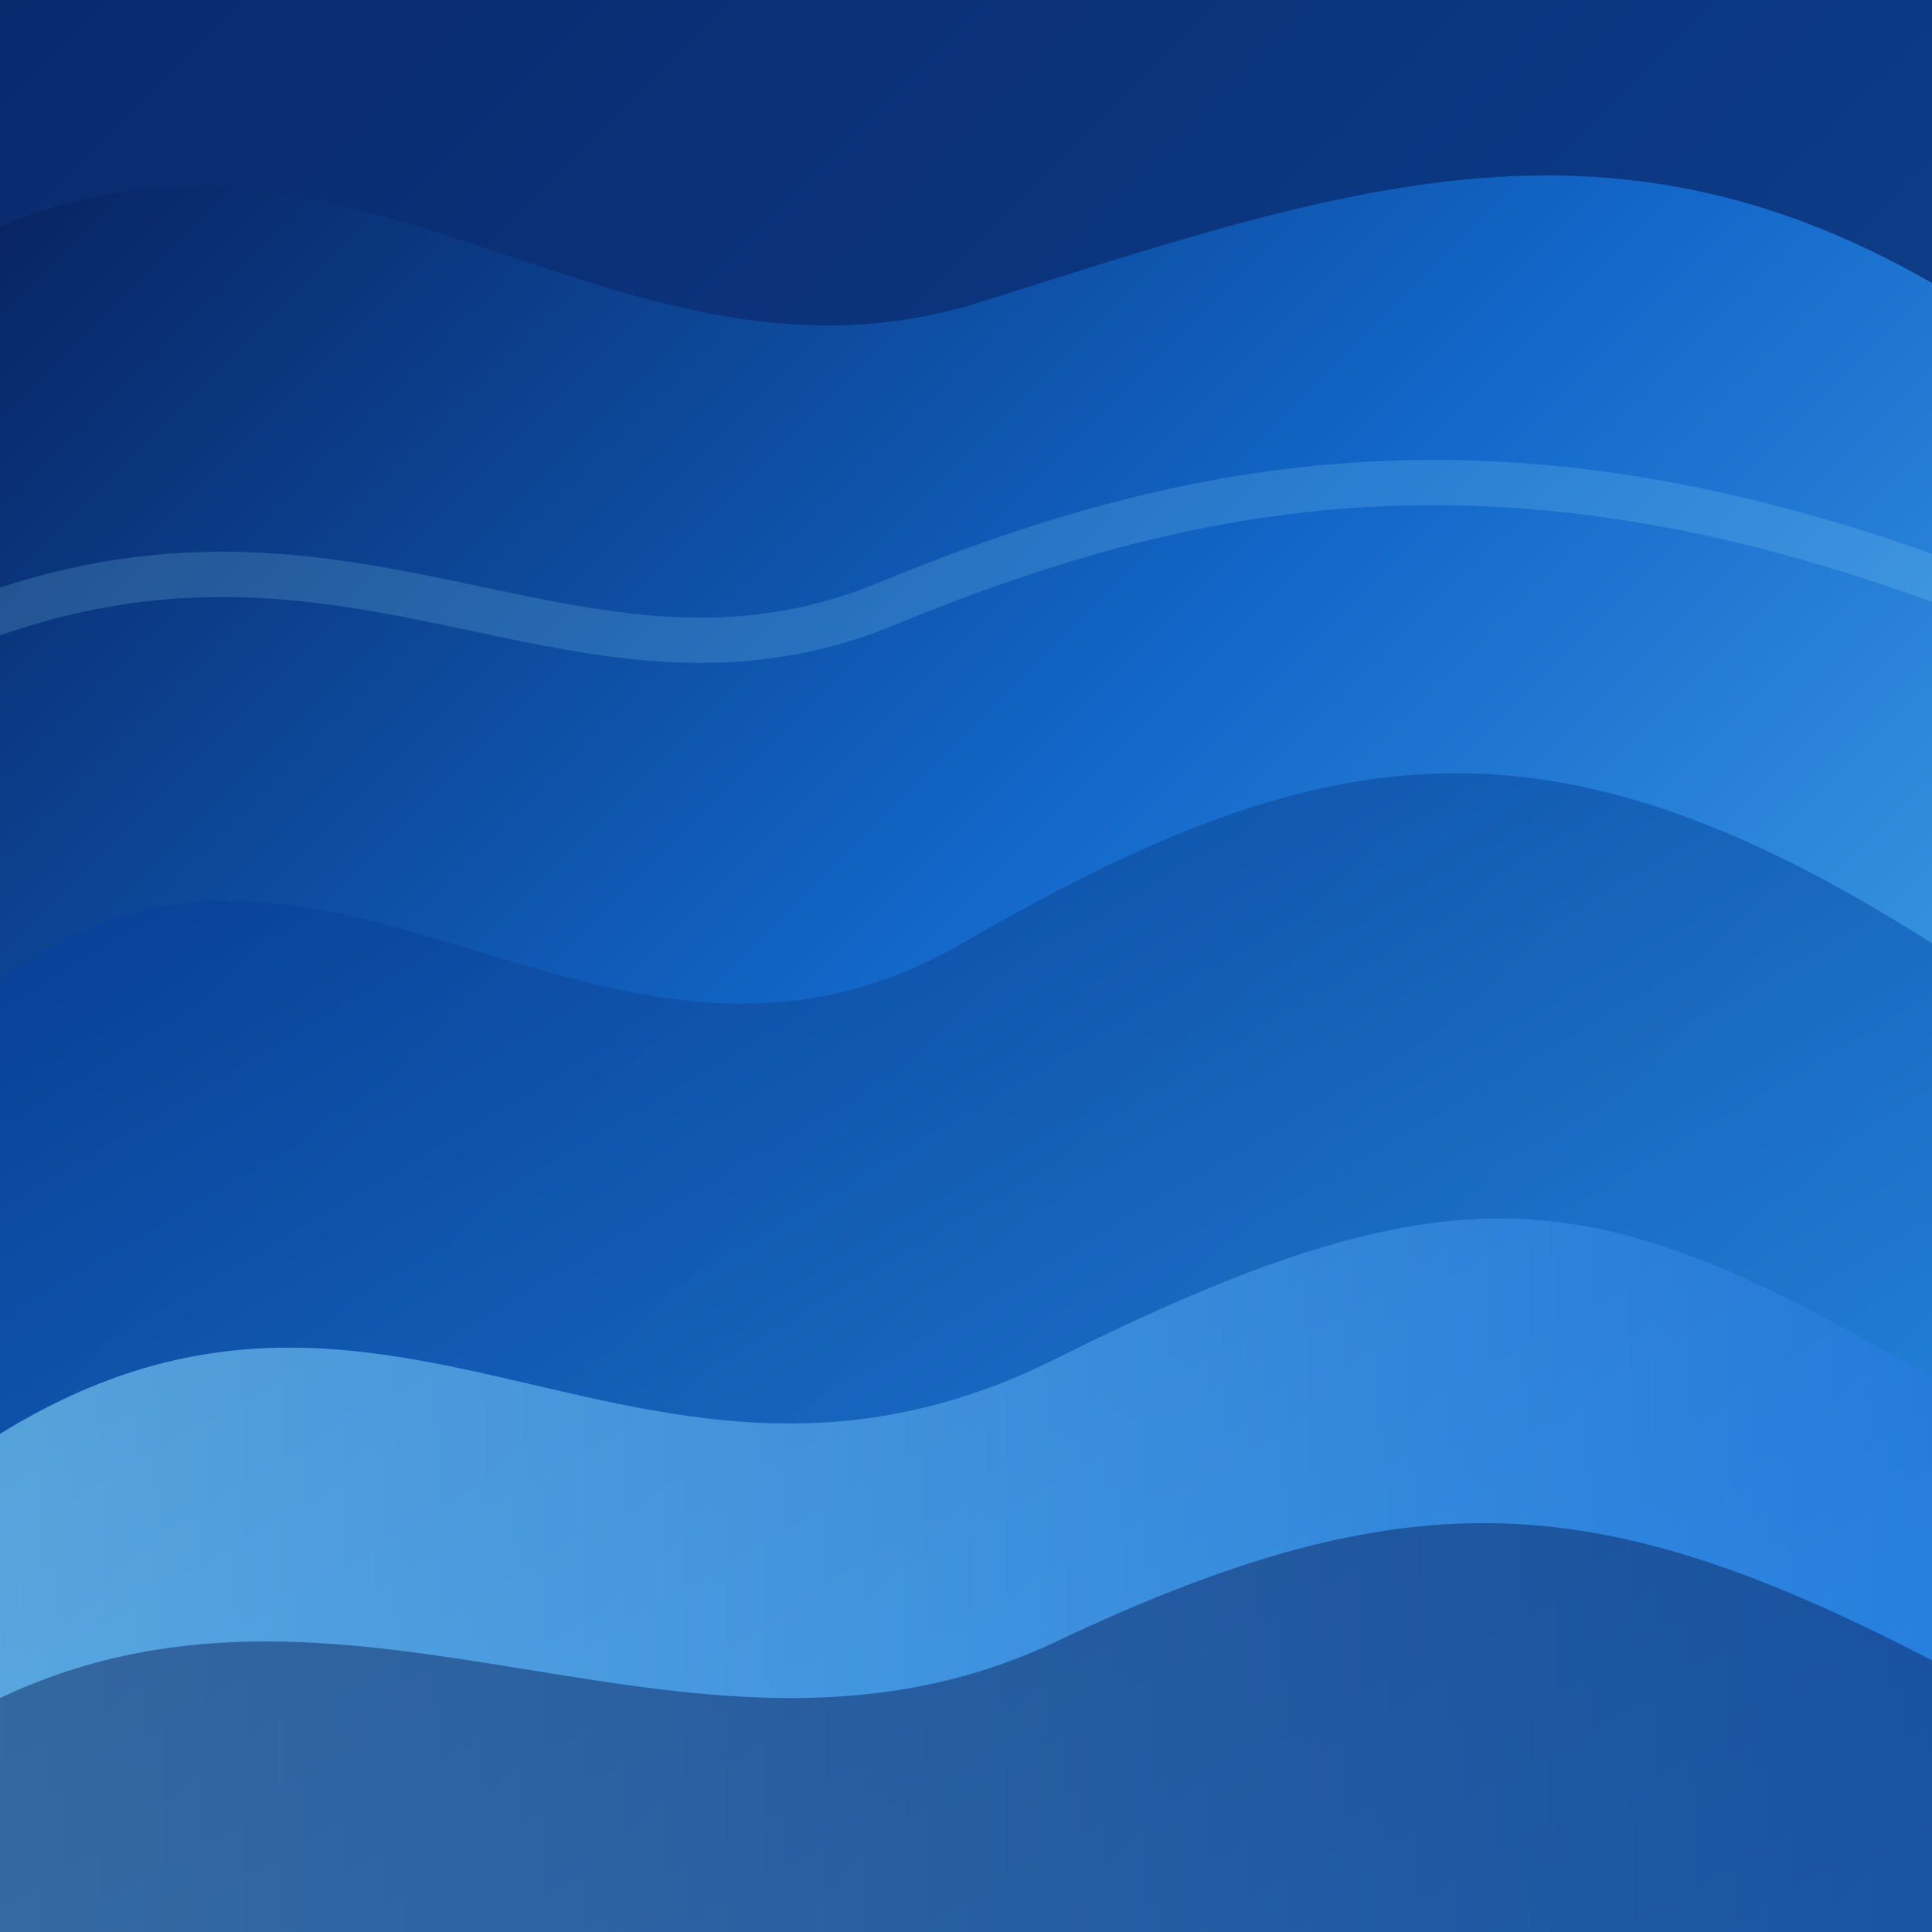
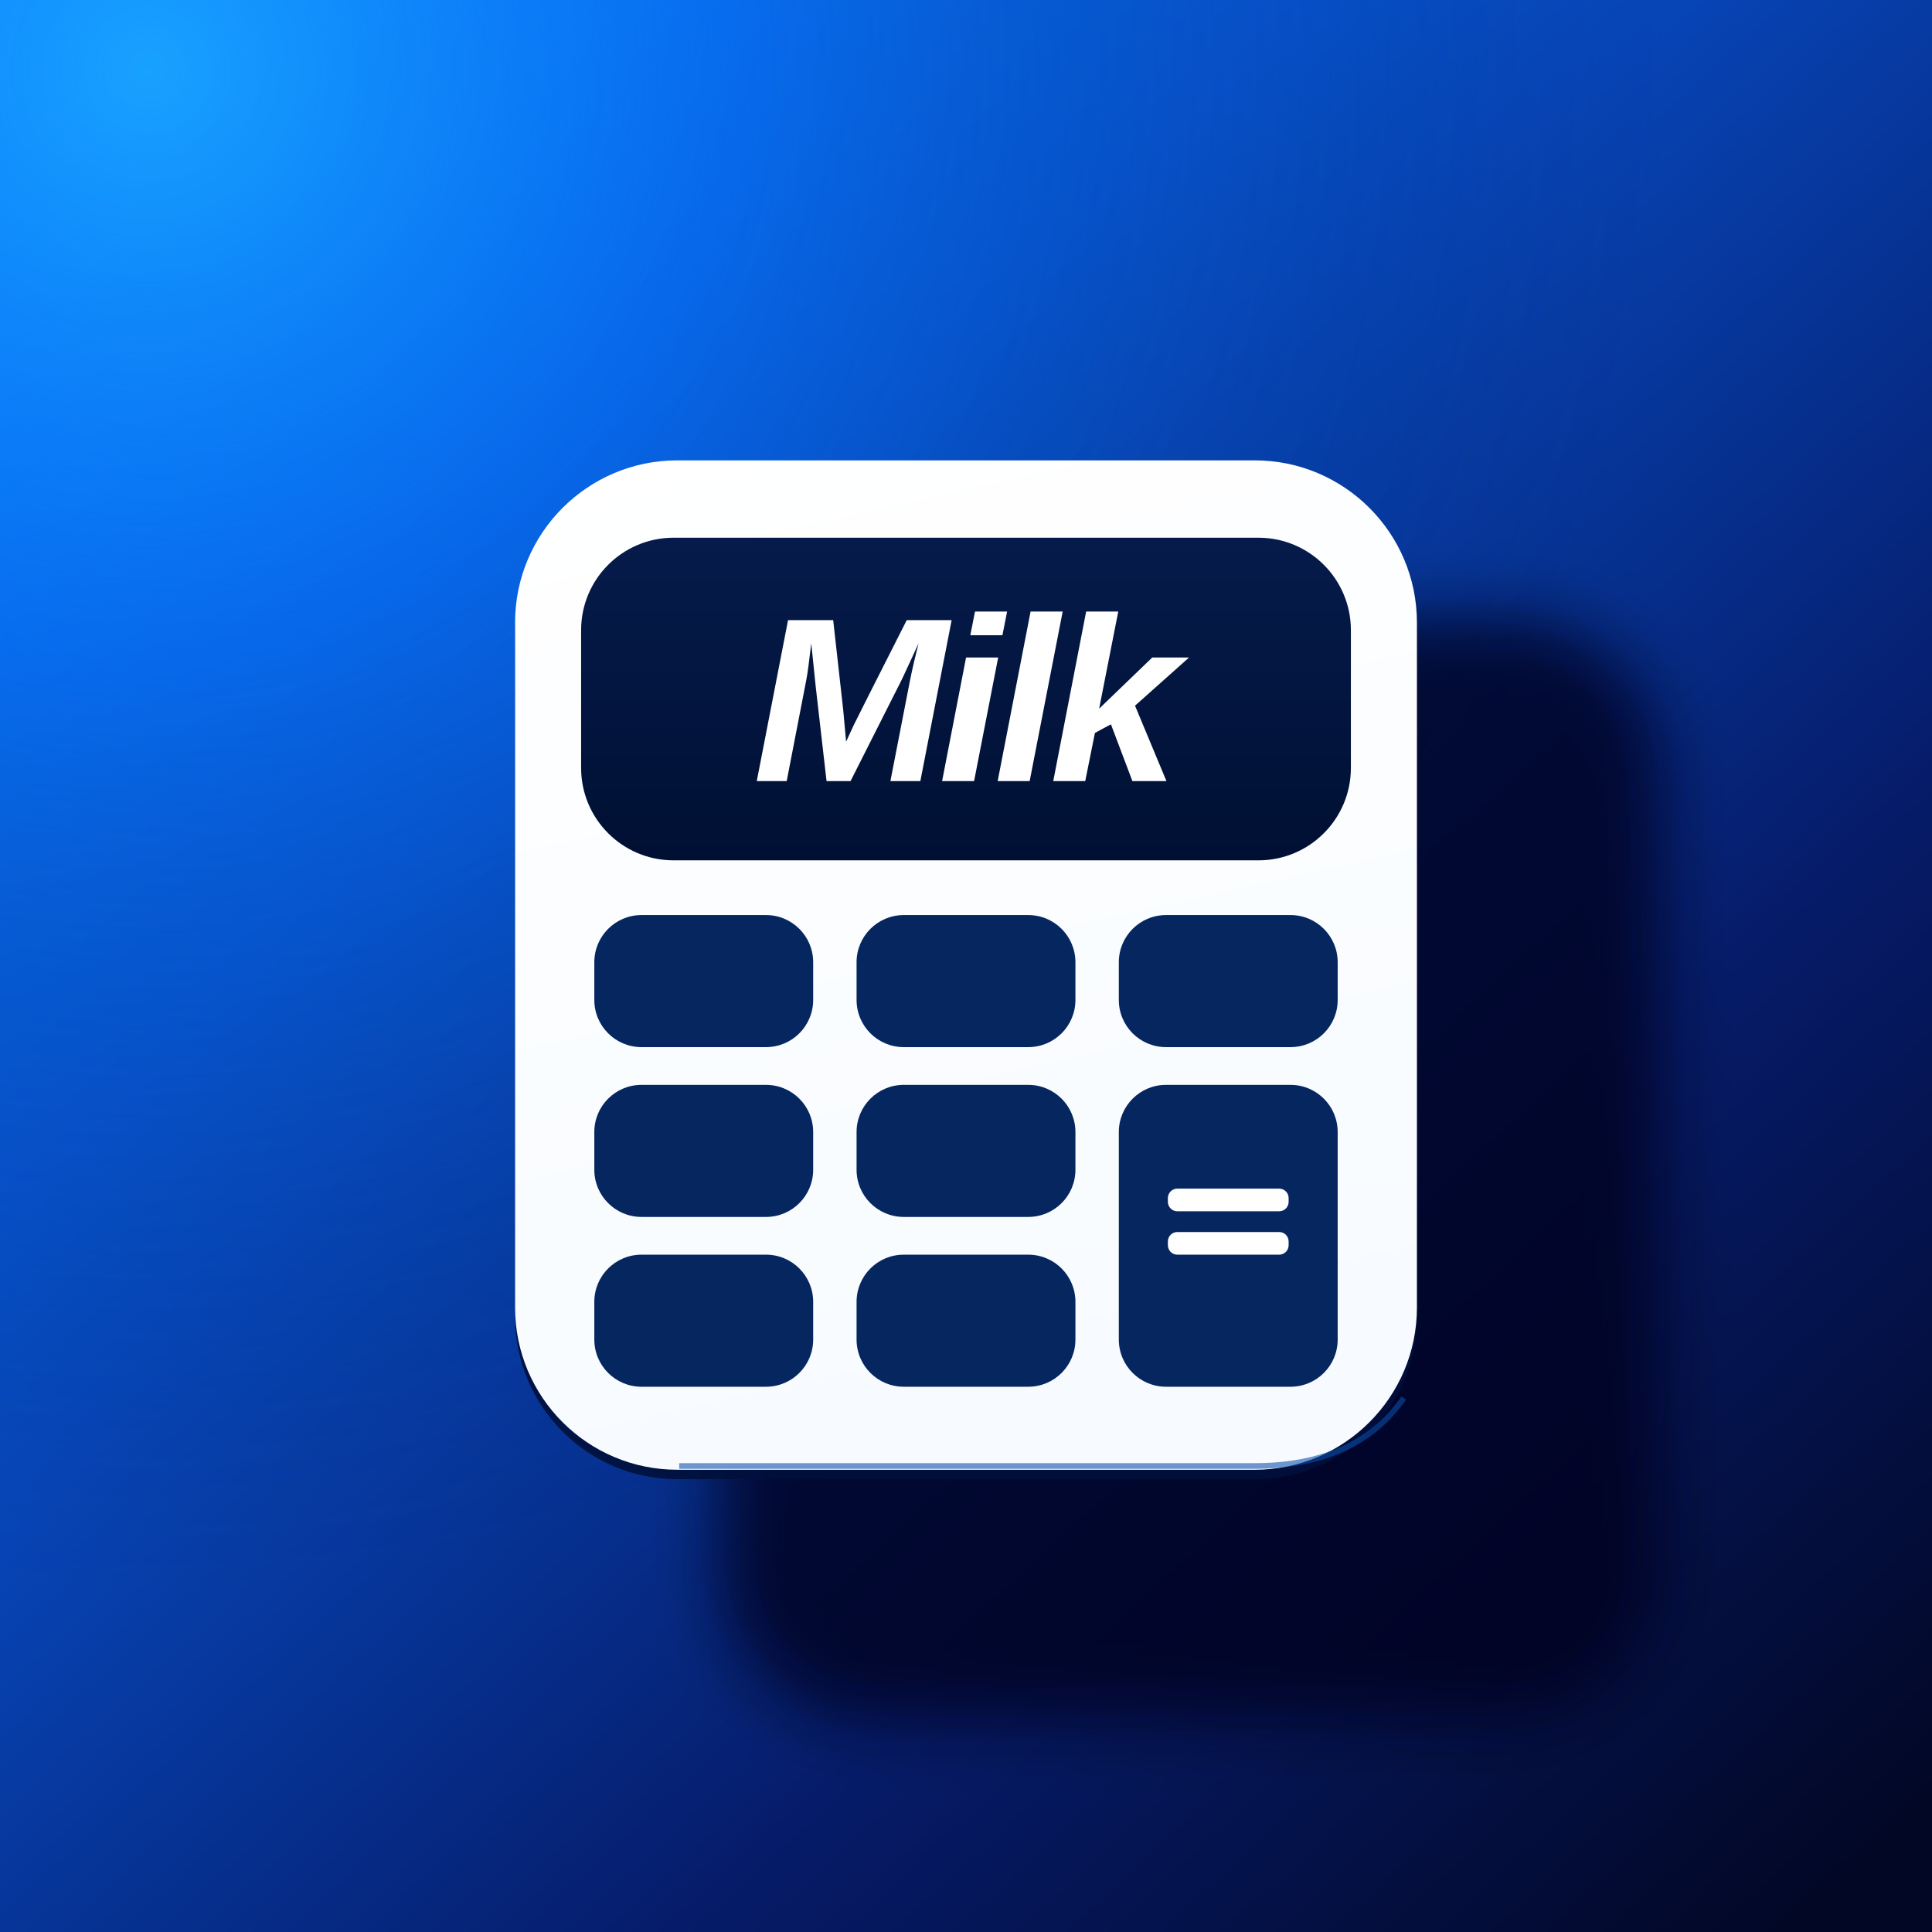
<svg xmlns="http://www.w3.org/2000/svg" width="1024" height="1024" viewBox="0 0 1024 1024">
  <defs>
-     <linearGradient id="base" x1="0" y1="0" x2="1" y2="1">
-       <stop stop-color="#061b55" />
-       <stop offset=".48" stop-color="#1267c9" />
-       <stop offset="1" stop-color="#57b8f5" />
+     <linearGradient id="scene" x1="0" y1="0" x2="0.92" y2="1">
+       <stop offset="0" stop-color="#087cff" />
+       <stop offset=".34" stop-color="#0752cf" />
+       <stop offset=".72" stop-color="#061b68" />
+       <stop offset="1" stop-color="#020725" />
    </linearGradient>
-     <linearGradient id="wave1" x1="0" y1="0" x2="1" y2="1">
-       <stop stop-color="#063a91" />
-       <stop offset="1" stop-color="#258ce4" />
+     <radialGradient id="light" cx="0.08" cy="0.04" r=".78">
+       <stop offset="0" stop-color="#19a4ff" stop-opacity=".95" />
+       <stop offset=".38" stop-color="#087bff" stop-opacity=".38" />
+       <stop offset="1" stop-color="#00113f" stop-opacity="0" />
+     </radialGradient>
+     <linearGradient id="body" x1="0" y1="0" x2=".2" y2="1">
+       <stop offset="0" stop-color="#ffffff" />
+       <stop offset="1" stop-color="#f7fbff" />
    </linearGradient>
-     <linearGradient id="wave2" x1="0" y1="0" x2="1" y2="0">
-       <stop stop-color="#8bdcff" />
-       <stop offset="1" stop-color="#287be0" />
+     <linearGradient id="display" x1="0" y1="0" x2="0" y2="1">
+       <stop offset="0" stop-color="#061b4b" />
+       <stop offset="1" stop-color="#001033" />
    </linearGradient>
+     <filter id="shadow" x="-35%" y="-25%" width="180%" height="190%">
+       <feGaussianBlur stdDeviation="17" />
+     </filter>
  </defs>
-   <rect width="1024" height="1024" fill="url(#base)" />
-   <path d="M0 120 C190 40 330 220 520 160 S850 50 1024 150 V0 H0Z" fill="#0a2d73" opacity=".8" />
-   <path d="M0 520 C170 390 320 610 510 500 S820 370 1024 500 V1024 H0Z" fill="url(#wave1)" opacity=".9" />
-   <path d="M0 760 C210 630 340 830 560 720 S850 630 1024 730 V1024 H0Z" fill="url(#wave2)" opacity=".58" />
-   <path d="M0 900 C190 810 370 960 560 870 S850 790 1024 880 V1024 H0Z" fill="#061b55" opacity=".45" />
-   <path d="M-40 340 C180 240 300 390 470 320 S810 220 1060 320" fill="none" stroke="#9de7ff" stroke-width="24" opacity=".18" />
+   <rect width="1024" height="1024" fill="url(#scene)" />
+   <rect width="1024" height="1024" fill="url(#light)" />
+   <rect x="354" y="292" width="500" height="585" rx="82" fill="#00051e" opacity=".78" filter="url(#shadow)" transform="translate(27 35)" />
+   <rect x="273" y="244" width="478" height="535" rx="86" fill="#00103b" opacity=".9" transform="translate(0 5)" />
+   <rect x="273" y="244" width="478" height="535" rx="86" fill="url(#body)" />
+   <path d="M360 777 H665 Q719 777 744 741" fill="none" stroke="#0b4eaa" stroke-width="3" opacity=".58" />
+   <rect x="308" y="285" width="408" height="171" rx="49" fill="url(#display)" />
+   <text x="512" y="414" text-anchor="middle" font-family="Arial, Helvetica, sans-serif" font-size="124" font-weight="700" font-style="italic" letter-spacing="-5" fill="#fff">Milk</text>
+   <g fill="#06265f">
+     <rect x="315" y="485" width="116" height="70" rx="25" />
+     <rect x="454" y="485" width="116" height="70" rx="25" />
+     <rect x="593" y="485" width="116" height="70" rx="25" />
+     <rect x="315" y="575" width="116" height="70" rx="25" />
+     <rect x="454" y="575" width="116" height="70" rx="25" />
+     <rect x="593" y="575" width="116" height="160" rx="25" />
+     <rect x="315" y="665" width="116" height="70" rx="25" />
+     <rect x="454" y="665" width="116" height="70" rx="25" />
+   </g>
+   <g fill="#fff">
+     <rect x="619" y="630" width="64" height="12" rx="5" />
+     <rect x="619" y="653" width="64" height="12" rx="5" />
+   </g>
</svg>
